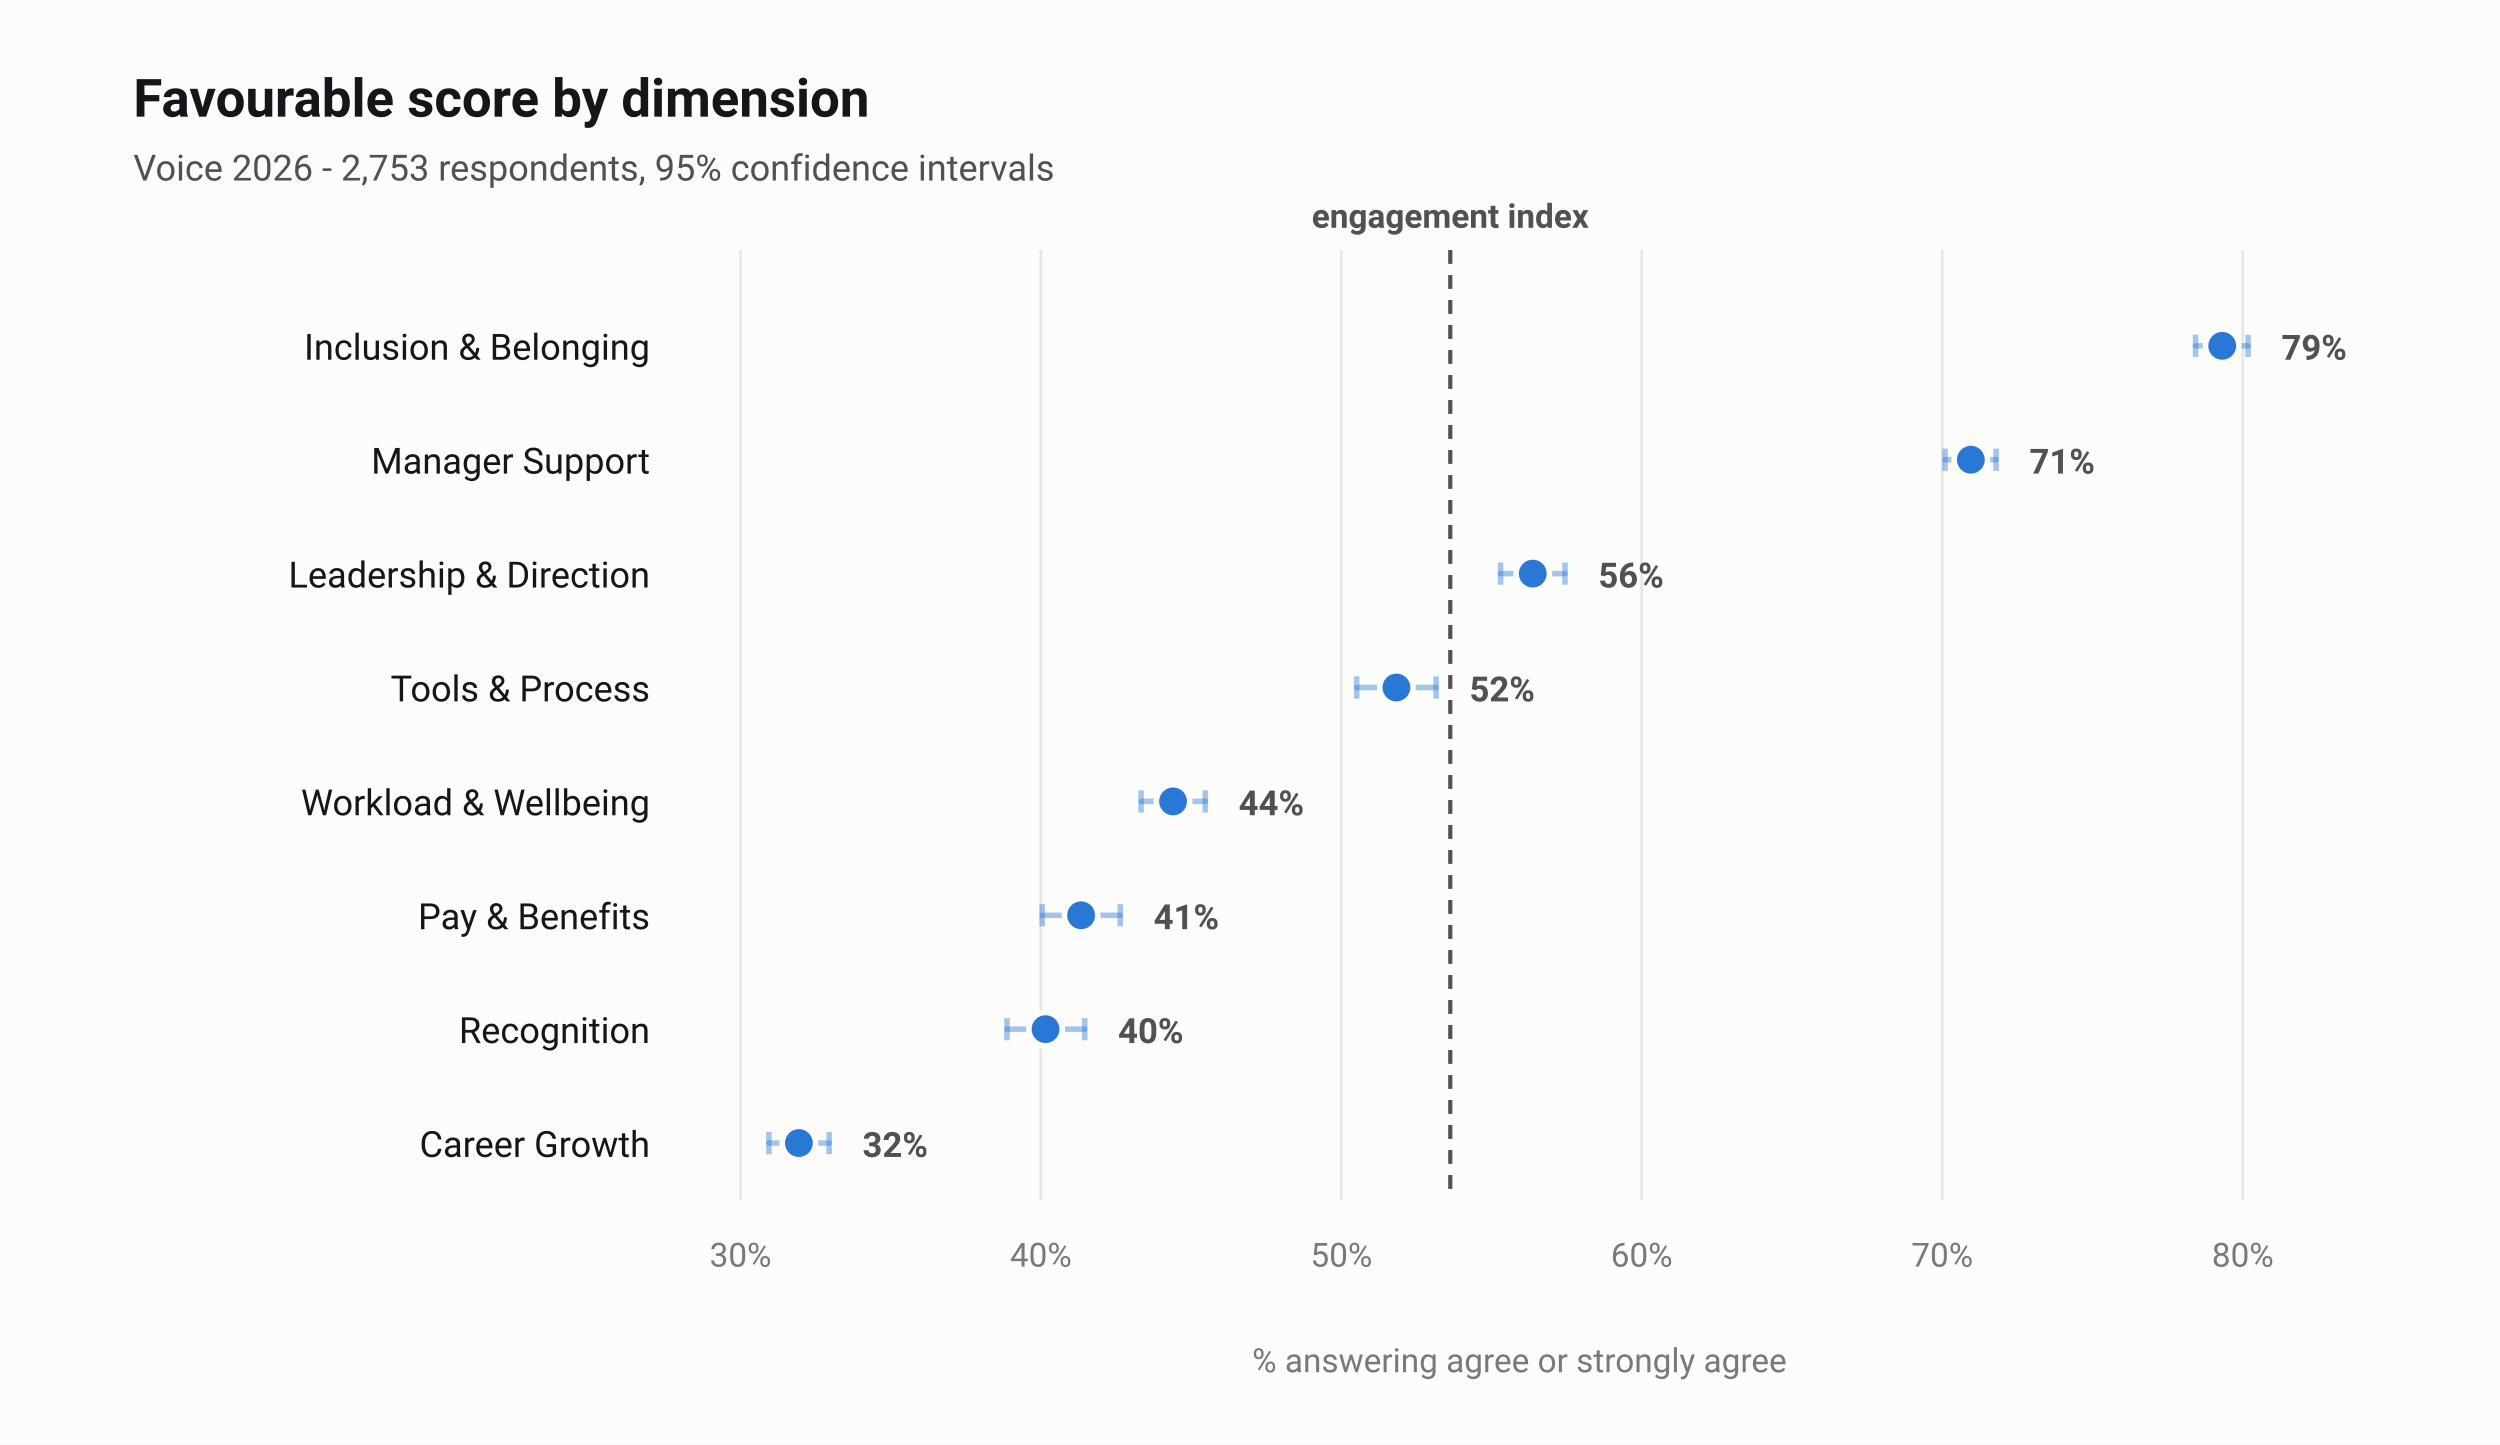
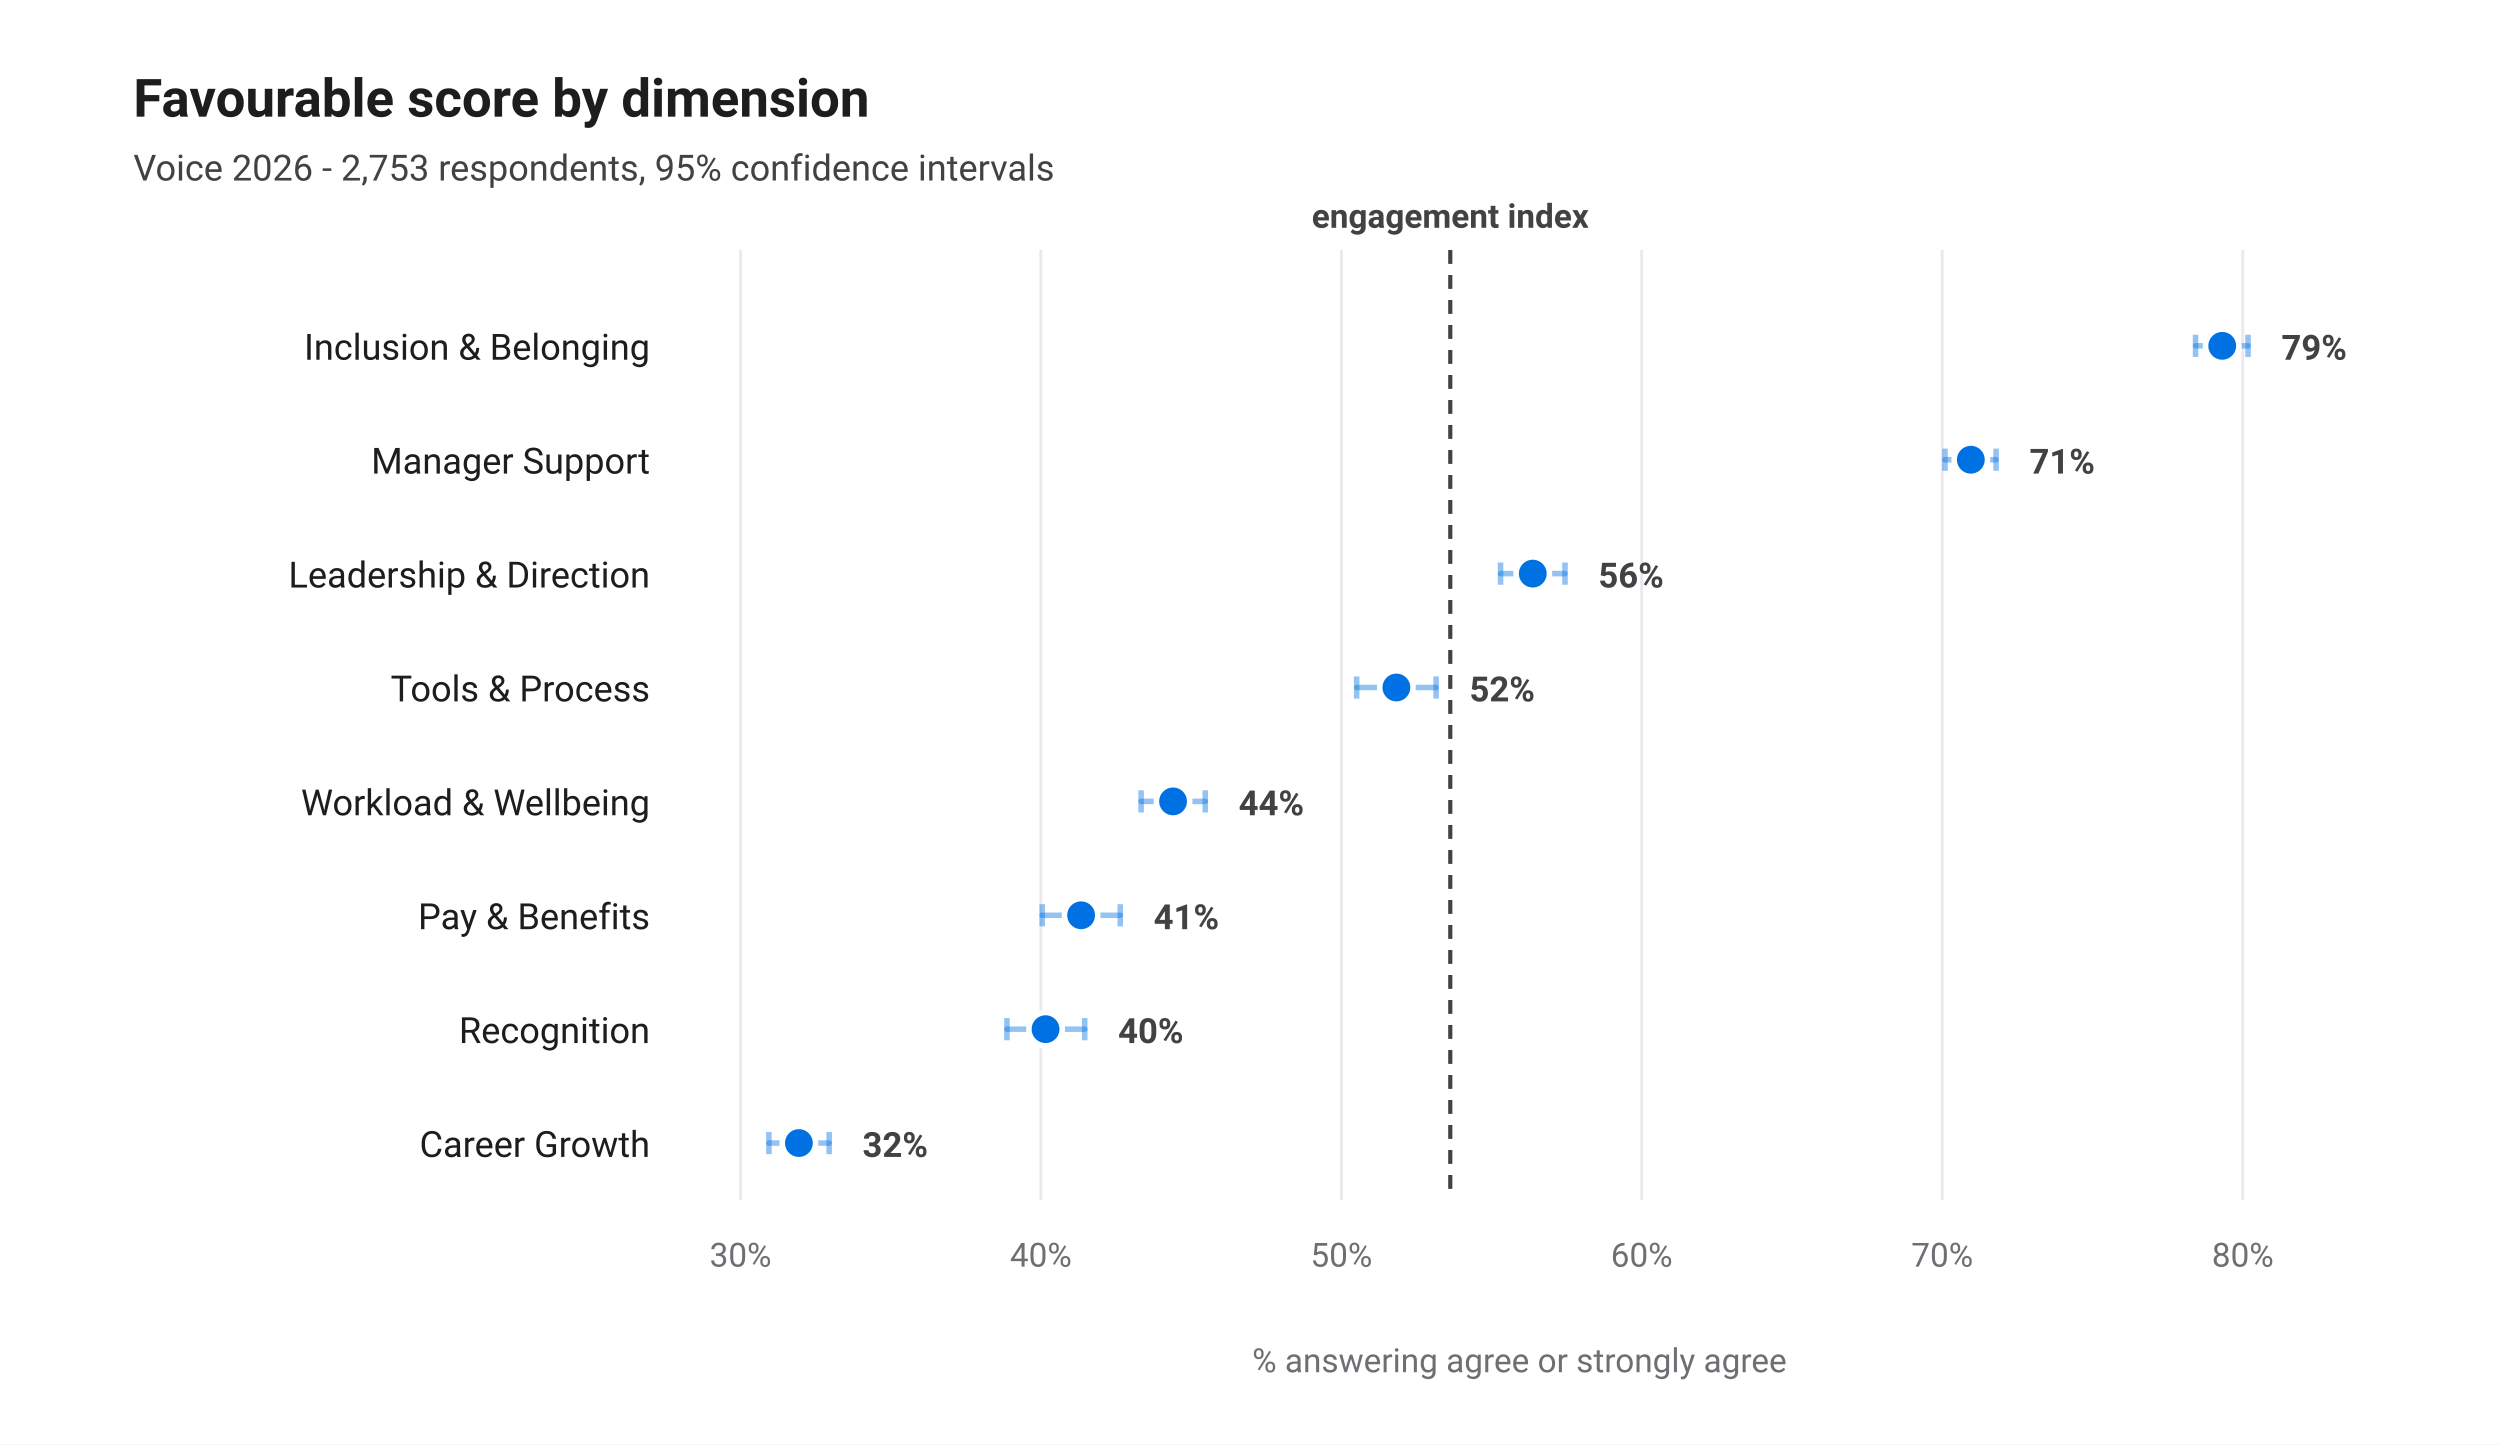
<svg xmlns="http://www.w3.org/2000/svg" viewBox="0 0 900 520" width="900" height="520" role="img">
-   <rect width="900" height="520" fill="#fcfcfb" />
-   <text x="48.0" y="42.0" font-family="-apple-system, BlinkMacSystemFont, 'Segoe UI', Roboto, Helvetica, Arial, sans-serif" font-size="19" fill="#14161a" text-anchor="start" font-weight="600" opacity="1.0">Favourable score by dimension</text>
-   <text x="48.0" y="65.0" font-family="-apple-system, BlinkMacSystemFont, 'Segoe UI', Roboto, Helvetica, Arial, sans-serif" font-size="13" fill="#52514e" text-anchor="start" font-weight="400" opacity="1.0">Voice 2026 - 2,753 respondents, 95% confidence intervals</text>
-   <line x1="266.6" y1="90" x2="266.6" y2="432" stroke="#e7e7e4" stroke-width="1" />
-   <text x="266.6" y="456.0" font-family="-apple-system, BlinkMacSystemFont, 'Segoe UI', Roboto, Helvetica, Arial, sans-serif" font-size="12" fill="#7a7975" text-anchor="middle" font-weight="400" opacity="1.0">30%</text>
-   <line x1="374.7" y1="90" x2="374.7" y2="432" stroke="#e7e7e4" stroke-width="1" />
-   <text x="374.7" y="456.0" font-family="-apple-system, BlinkMacSystemFont, 'Segoe UI', Roboto, Helvetica, Arial, sans-serif" font-size="12" fill="#7a7975" text-anchor="middle" font-weight="400" opacity="1.0">40%</text>
-   <line x1="482.9" y1="90" x2="482.9" y2="432" stroke="#e7e7e4" stroke-width="1" />
-   <text x="482.9" y="456.0" font-family="-apple-system, BlinkMacSystemFont, 'Segoe UI', Roboto, Helvetica, Arial, sans-serif" font-size="12" fill="#7a7975" text-anchor="middle" font-weight="400" opacity="1.0">50%</text>
-   <line x1="591.0" y1="90" x2="591.0" y2="432" stroke="#e7e7e4" stroke-width="1" />
-   <text x="591.0" y="456.0" font-family="-apple-system, BlinkMacSystemFont, 'Segoe UI', Roboto, Helvetica, Arial, sans-serif" font-size="12" fill="#7a7975" text-anchor="middle" font-weight="400" opacity="1.0">60%</text>
-   <line x1="699.2" y1="90" x2="699.2" y2="432" stroke="#e7e7e4" stroke-width="1" />
-   <text x="699.2" y="456.0" font-family="-apple-system, BlinkMacSystemFont, 'Segoe UI', Roboto, Helvetica, Arial, sans-serif" font-size="12" fill="#7a7975" text-anchor="middle" font-weight="400" opacity="1.0">70%</text>
-   <line x1="807.4" y1="90" x2="807.4" y2="432" stroke="#e7e7e4" stroke-width="1" />
-   <text x="807.4" y="456.0" font-family="-apple-system, BlinkMacSystemFont, 'Segoe UI', Roboto, Helvetica, Arial, sans-serif" font-size="12" fill="#7a7975" text-anchor="middle" font-weight="400" opacity="1.0">80%</text>
-   <line x1="522.1" y1="90" x2="522.1" y2="432" stroke="#52514e" stroke-width="1.5" stroke-dasharray="5 4" />
-   <text x="522.1" y="82.0" font-family="-apple-system, BlinkMacSystemFont, 'Segoe UI', Roboto, Helvetica, Arial, sans-serif" font-size="12" fill="#52514e" text-anchor="middle" font-weight="600" opacity="1.0">engagement index</text>
-   <line x1="790.4" y1="124.5" x2="809.3" y2="124.5" stroke="#2a78d6" stroke-width="2" opacity="0.42" stroke-linecap="round" />
-   <line x1="790.4" y1="120.5" x2="790.4" y2="128.5" stroke="#2a78d6" stroke-width="2" opacity="0.42" />
-   <line x1="809.3" y1="120.5" x2="809.3" y2="128.5" stroke="#2a78d6" stroke-width="2" opacity="0.42" />
-   <circle cx="800.0" cy="124.5" r="6" fill="#2a78d6" stroke="#fcfcfb" stroke-width="2" />
-   <text x="234.0" y="129.5" font-family="-apple-system, BlinkMacSystemFont, 'Segoe UI', Roboto, Helvetica, Arial, sans-serif" font-size="13" fill="#14161a" text-anchor="end" font-weight="400" opacity="1.0">Inclusion &amp; Belonging</text>
-   <text x="821.3" y="129.5" font-family="-apple-system, BlinkMacSystemFont, 'Segoe UI', Roboto, Helvetica, Arial, sans-serif" font-size="12.5" fill="#52514e" text-anchor="start" font-weight="600" opacity="1.0">79%</text>
-   <line x1="700.2" y1="165.5" x2="718.6" y2="165.5" stroke="#2a78d6" stroke-width="2" opacity="0.42" stroke-linecap="round" />
-   <line x1="700.2" y1="161.5" x2="700.2" y2="169.5" stroke="#2a78d6" stroke-width="2" opacity="0.42" />
-   <line x1="718.6" y1="161.5" x2="718.6" y2="169.5" stroke="#2a78d6" stroke-width="2" opacity="0.42" />
-   <circle cx="709.5" cy="165.5" r="6" fill="#2a78d6" stroke="#fcfcfb" stroke-width="2" />
-   <text x="234.0" y="170.5" font-family="-apple-system, BlinkMacSystemFont, 'Segoe UI', Roboto, Helvetica, Arial, sans-serif" font-size="13" fill="#14161a" text-anchor="end" font-weight="400" opacity="1.0">Manager Support</text>
-   <text x="730.6" y="170.5" font-family="-apple-system, BlinkMacSystemFont, 'Segoe UI', Roboto, Helvetica, Arial, sans-serif" font-size="12.5" fill="#52514e" text-anchor="start" font-weight="600" opacity="1.0">71%</text>
-   <line x1="540.2" y1="206.5" x2="563.4" y2="206.5" stroke="#2a78d6" stroke-width="2" opacity="0.42" stroke-linecap="round" />
-   <line x1="540.2" y1="202.5" x2="540.2" y2="210.5" stroke="#2a78d6" stroke-width="2" opacity="0.42" />
-   <line x1="563.4" y1="202.5" x2="563.4" y2="210.5" stroke="#2a78d6" stroke-width="2" opacity="0.42" />
-   <circle cx="551.8" cy="206.5" r="6" fill="#2a78d6" stroke="#fcfcfb" stroke-width="2" />
-   <text x="234.0" y="211.5" font-family="-apple-system, BlinkMacSystemFont, 'Segoe UI', Roboto, Helvetica, Arial, sans-serif" font-size="13" fill="#14161a" text-anchor="end" font-weight="400" opacity="1.0">Leadership &amp; Direction</text>
-   <text x="575.4" y="211.5" font-family="-apple-system, BlinkMacSystemFont, 'Segoe UI', Roboto, Helvetica, Arial, sans-serif" font-size="12.5" fill="#52514e" text-anchor="start" font-weight="600" opacity="1.0">56%</text>
-   <line x1="488.4" y1="247.5" x2="517.0" y2="247.5" stroke="#2a78d6" stroke-width="2" opacity="0.42" stroke-linecap="round" />
-   <line x1="488.4" y1="243.5" x2="488.4" y2="251.5" stroke="#2a78d6" stroke-width="2" opacity="0.42" />
-   <line x1="517.0" y1="243.5" x2="517.0" y2="251.5" stroke="#2a78d6" stroke-width="2" opacity="0.42" />
-   <circle cx="502.7" cy="247.5" r="6" fill="#2a78d6" stroke="#fcfcfb" stroke-width="2" />
-   <text x="234.0" y="252.5" font-family="-apple-system, BlinkMacSystemFont, 'Segoe UI', Roboto, Helvetica, Arial, sans-serif" font-size="13" fill="#14161a" text-anchor="end" font-weight="400" opacity="1.0">Tools &amp; Process</text>
-   <text x="529.0" y="252.5" font-family="-apple-system, BlinkMacSystemFont, 'Segoe UI', Roboto, Helvetica, Arial, sans-serif" font-size="12.5" fill="#52514e" text-anchor="start" font-weight="600" opacity="1.0">52%</text>
-   <line x1="410.8" y1="288.5" x2="433.9" y2="288.5" stroke="#2a78d6" stroke-width="2" opacity="0.42" stroke-linecap="round" />
-   <line x1="410.8" y1="284.5" x2="410.8" y2="292.5" stroke="#2a78d6" stroke-width="2" opacity="0.42" />
-   <line x1="433.9" y1="284.5" x2="433.9" y2="292.5" stroke="#2a78d6" stroke-width="2" opacity="0.42" />
-   <circle cx="422.3" cy="288.5" r="6" fill="#2a78d6" stroke="#fcfcfb" stroke-width="2" />
-   <text x="234.0" y="293.5" font-family="-apple-system, BlinkMacSystemFont, 'Segoe UI', Roboto, Helvetica, Arial, sans-serif" font-size="13" fill="#14161a" text-anchor="end" font-weight="400" opacity="1.0">Workload &amp; Wellbeing</text>
-   <text x="445.9" y="293.5" font-family="-apple-system, BlinkMacSystemFont, 'Segoe UI', Roboto, Helvetica, Arial, sans-serif" font-size="12.5" fill="#52514e" text-anchor="start" font-weight="600" opacity="1.0">44%</text>
-   <line x1="375.2" y1="329.5" x2="403.3" y2="329.5" stroke="#2a78d6" stroke-width="2" opacity="0.42" stroke-linecap="round" />
-   <line x1="375.2" y1="325.5" x2="375.2" y2="333.5" stroke="#2a78d6" stroke-width="2" opacity="0.42" />
-   <line x1="403.3" y1="325.5" x2="403.3" y2="333.5" stroke="#2a78d6" stroke-width="2" opacity="0.42" />
-   <circle cx="389.2" cy="329.5" r="6" fill="#2a78d6" stroke="#fcfcfb" stroke-width="2" />
-   <text x="234.0" y="334.5" font-family="-apple-system, BlinkMacSystemFont, 'Segoe UI', Roboto, Helvetica, Arial, sans-serif" font-size="13" fill="#14161a" text-anchor="end" font-weight="400" opacity="1.0">Pay &amp; Benefits</text>
-   <text x="415.3" y="334.5" font-family="-apple-system, BlinkMacSystemFont, 'Segoe UI', Roboto, Helvetica, Arial, sans-serif" font-size="12.5" fill="#52514e" text-anchor="start" font-weight="600" opacity="1.0">41%</text>
-   <line x1="362.5" y1="370.5" x2="390.5" y2="370.5" stroke="#2a78d6" stroke-width="2" opacity="0.42" stroke-linecap="round" />
-   <line x1="362.5" y1="366.5" x2="362.5" y2="374.5" stroke="#2a78d6" stroke-width="2" opacity="0.42" />
-   <line x1="390.5" y1="366.5" x2="390.5" y2="374.5" stroke="#2a78d6" stroke-width="2" opacity="0.42" />
-   <circle cx="376.4" cy="370.5" r="6" fill="#2a78d6" stroke="#fcfcfb" stroke-width="2" />
-   <text x="234.0" y="375.5" font-family="-apple-system, BlinkMacSystemFont, 'Segoe UI', Roboto, Helvetica, Arial, sans-serif" font-size="13" fill="#14161a" text-anchor="end" font-weight="400" opacity="1.0">Recognition</text>
-   <text x="402.5" y="375.5" font-family="-apple-system, BlinkMacSystemFont, 'Segoe UI', Roboto, Helvetica, Arial, sans-serif" font-size="12.5" fill="#52514e" text-anchor="start" font-weight="600" opacity="1.0">40%</text>
-   <line x1="276.8" y1="411.5" x2="298.5" y2="411.5" stroke="#2a78d6" stroke-width="2" opacity="0.42" stroke-linecap="round" />
-   <line x1="276.8" y1="407.5" x2="276.8" y2="415.5" stroke="#2a78d6" stroke-width="2" opacity="0.42" />
-   <line x1="298.5" y1="407.5" x2="298.5" y2="415.5" stroke="#2a78d6" stroke-width="2" opacity="0.42" />
-   <circle cx="287.6" cy="411.5" r="6" fill="#2a78d6" stroke="#fcfcfb" stroke-width="2" />
-   <text x="234.0" y="416.5" font-family="-apple-system, BlinkMacSystemFont, 'Segoe UI', Roboto, Helvetica, Arial, sans-serif" font-size="13" fill="#14161a" text-anchor="end" font-weight="400" opacity="1.0">Career Growth</text>
-   <text x="310.5" y="416.5" font-family="-apple-system, BlinkMacSystemFont, 'Segoe UI', Roboto, Helvetica, Arial, sans-serif" font-size="12.5" fill="#52514e" text-anchor="start" font-weight="600" opacity="1.0">32%</text>
-   <text x="547.0" y="494.0" font-family="-apple-system, BlinkMacSystemFont, 'Segoe UI', Roboto, Helvetica, Arial, sans-serif" font-size="12" fill="#7a7975" text-anchor="middle" font-weight="400" opacity="1.0">% answering agree or strongly agree</text>
+   <rect width="900" height="520" fill="#ffffff" />
+   <text x="48.0" y="42.0" font-family="-apple-system, BlinkMacSystemFont, 'SF Pro Text', 'Segoe UI', Roboto, Helvetica, Arial, sans-serif" font-size="19" fill="#1d1d1f" text-anchor="start" font-weight="600" opacity="1.0">Favourable score by dimension</text>
+   <text x="48.0" y="65.0" font-family="-apple-system, BlinkMacSystemFont, 'SF Pro Text', 'Segoe UI', Roboto, Helvetica, Arial, sans-serif" font-size="13" fill="#424245" text-anchor="start" font-weight="400" opacity="1.0">Voice 2026 - 2,753 respondents, 95% confidence intervals</text>
+   <line x1="266.6" y1="90" x2="266.6" y2="432" stroke="#e8e8ed" stroke-width="1" />
+   <text x="266.6" y="456.0" font-family="-apple-system, BlinkMacSystemFont, 'SF Pro Text', 'Segoe UI', Roboto, Helvetica, Arial, sans-serif" font-size="12" fill="#6e6e73" text-anchor="middle" font-weight="400" opacity="1.0">30%</text>
+   <line x1="374.7" y1="90" x2="374.7" y2="432" stroke="#e8e8ed" stroke-width="1" />
+   <text x="374.7" y="456.0" font-family="-apple-system, BlinkMacSystemFont, 'SF Pro Text', 'Segoe UI', Roboto, Helvetica, Arial, sans-serif" font-size="12" fill="#6e6e73" text-anchor="middle" font-weight="400" opacity="1.0">40%</text>
+   <line x1="482.9" y1="90" x2="482.9" y2="432" stroke="#e8e8ed" stroke-width="1" />
+   <text x="482.9" y="456.0" font-family="-apple-system, BlinkMacSystemFont, 'SF Pro Text', 'Segoe UI', Roboto, Helvetica, Arial, sans-serif" font-size="12" fill="#6e6e73" text-anchor="middle" font-weight="400" opacity="1.0">50%</text>
+   <line x1="591.0" y1="90" x2="591.0" y2="432" stroke="#e8e8ed" stroke-width="1" />
+   <text x="591.0" y="456.0" font-family="-apple-system, BlinkMacSystemFont, 'SF Pro Text', 'Segoe UI', Roboto, Helvetica, Arial, sans-serif" font-size="12" fill="#6e6e73" text-anchor="middle" font-weight="400" opacity="1.0">60%</text>
+   <line x1="699.2" y1="90" x2="699.2" y2="432" stroke="#e8e8ed" stroke-width="1" />
+   <text x="699.2" y="456.0" font-family="-apple-system, BlinkMacSystemFont, 'SF Pro Text', 'Segoe UI', Roboto, Helvetica, Arial, sans-serif" font-size="12" fill="#6e6e73" text-anchor="middle" font-weight="400" opacity="1.0">70%</text>
+   <line x1="807.4" y1="90" x2="807.4" y2="432" stroke="#e8e8ed" stroke-width="1" />
+   <text x="807.4" y="456.0" font-family="-apple-system, BlinkMacSystemFont, 'SF Pro Text', 'Segoe UI', Roboto, Helvetica, Arial, sans-serif" font-size="12" fill="#6e6e73" text-anchor="middle" font-weight="400" opacity="1.0">80%</text>
+   <line x1="522.1" y1="90" x2="522.1" y2="432" stroke="#424245" stroke-width="1.5" stroke-dasharray="5 4" />
+   <text x="522.1" y="82.0" font-family="-apple-system, BlinkMacSystemFont, 'SF Pro Text', 'Segoe UI', Roboto, Helvetica, Arial, sans-serif" font-size="12" fill="#424245" text-anchor="middle" font-weight="600" opacity="1.0">engagement index</text>
+   <line x1="790.4" y1="124.5" x2="809.3" y2="124.5" stroke="#0071e3" stroke-width="2" opacity="0.42" stroke-linecap="round" />
+   <line x1="790.4" y1="120.5" x2="790.4" y2="128.5" stroke="#0071e3" stroke-width="2" opacity="0.42" />
+   <line x1="809.3" y1="120.5" x2="809.3" y2="128.5" stroke="#0071e3" stroke-width="2" opacity="0.42" />
+   <circle cx="800.0" cy="124.5" r="6" fill="#0071e3" stroke="#ffffff" stroke-width="2" />
+   <text x="234.0" y="129.5" font-family="-apple-system, BlinkMacSystemFont, 'SF Pro Text', 'Segoe UI', Roboto, Helvetica, Arial, sans-serif" font-size="13" fill="#1d1d1f" text-anchor="end" font-weight="400" opacity="1.0">Inclusion &amp; Belonging</text>
+   <text x="821.3" y="129.5" font-family="-apple-system, BlinkMacSystemFont, 'SF Pro Text', 'Segoe UI', Roboto, Helvetica, Arial, sans-serif" font-size="12.5" fill="#424245" text-anchor="start" font-weight="600" opacity="1.0">79%</text>
+   <line x1="700.2" y1="165.5" x2="718.6" y2="165.5" stroke="#0071e3" stroke-width="2" opacity="0.42" stroke-linecap="round" />
+   <line x1="700.2" y1="161.5" x2="700.2" y2="169.5" stroke="#0071e3" stroke-width="2" opacity="0.42" />
+   <line x1="718.6" y1="161.5" x2="718.6" y2="169.5" stroke="#0071e3" stroke-width="2" opacity="0.42" />
+   <circle cx="709.5" cy="165.5" r="6" fill="#0071e3" stroke="#ffffff" stroke-width="2" />
+   <text x="234.0" y="170.5" font-family="-apple-system, BlinkMacSystemFont, 'SF Pro Text', 'Segoe UI', Roboto, Helvetica, Arial, sans-serif" font-size="13" fill="#1d1d1f" text-anchor="end" font-weight="400" opacity="1.0">Manager Support</text>
+   <text x="730.6" y="170.5" font-family="-apple-system, BlinkMacSystemFont, 'SF Pro Text', 'Segoe UI', Roboto, Helvetica, Arial, sans-serif" font-size="12.5" fill="#424245" text-anchor="start" font-weight="600" opacity="1.0">71%</text>
+   <line x1="540.2" y1="206.5" x2="563.4" y2="206.5" stroke="#0071e3" stroke-width="2" opacity="0.42" stroke-linecap="round" />
+   <line x1="540.2" y1="202.5" x2="540.2" y2="210.5" stroke="#0071e3" stroke-width="2" opacity="0.42" />
+   <line x1="563.4" y1="202.5" x2="563.4" y2="210.5" stroke="#0071e3" stroke-width="2" opacity="0.42" />
+   <circle cx="551.8" cy="206.5" r="6" fill="#0071e3" stroke="#ffffff" stroke-width="2" />
+   <text x="234.0" y="211.5" font-family="-apple-system, BlinkMacSystemFont, 'SF Pro Text', 'Segoe UI', Roboto, Helvetica, Arial, sans-serif" font-size="13" fill="#1d1d1f" text-anchor="end" font-weight="400" opacity="1.0">Leadership &amp; Direction</text>
+   <text x="575.4" y="211.5" font-family="-apple-system, BlinkMacSystemFont, 'SF Pro Text', 'Segoe UI', Roboto, Helvetica, Arial, sans-serif" font-size="12.5" fill="#424245" text-anchor="start" font-weight="600" opacity="1.0">56%</text>
+   <line x1="488.4" y1="247.5" x2="517.0" y2="247.5" stroke="#0071e3" stroke-width="2" opacity="0.42" stroke-linecap="round" />
+   <line x1="488.4" y1="243.5" x2="488.4" y2="251.5" stroke="#0071e3" stroke-width="2" opacity="0.42" />
+   <line x1="517.0" y1="243.5" x2="517.0" y2="251.5" stroke="#0071e3" stroke-width="2" opacity="0.42" />
+   <circle cx="502.7" cy="247.5" r="6" fill="#0071e3" stroke="#ffffff" stroke-width="2" />
+   <text x="234.0" y="252.5" font-family="-apple-system, BlinkMacSystemFont, 'SF Pro Text', 'Segoe UI', Roboto, Helvetica, Arial, sans-serif" font-size="13" fill="#1d1d1f" text-anchor="end" font-weight="400" opacity="1.0">Tools &amp; Process</text>
+   <text x="529.0" y="252.5" font-family="-apple-system, BlinkMacSystemFont, 'SF Pro Text', 'Segoe UI', Roboto, Helvetica, Arial, sans-serif" font-size="12.5" fill="#424245" text-anchor="start" font-weight="600" opacity="1.0">52%</text>
+   <line x1="410.8" y1="288.5" x2="433.9" y2="288.5" stroke="#0071e3" stroke-width="2" opacity="0.42" stroke-linecap="round" />
+   <line x1="410.8" y1="284.5" x2="410.8" y2="292.5" stroke="#0071e3" stroke-width="2" opacity="0.42" />
+   <line x1="433.9" y1="284.5" x2="433.9" y2="292.5" stroke="#0071e3" stroke-width="2" opacity="0.42" />
+   <circle cx="422.3" cy="288.5" r="6" fill="#0071e3" stroke="#ffffff" stroke-width="2" />
+   <text x="234.0" y="293.5" font-family="-apple-system, BlinkMacSystemFont, 'SF Pro Text', 'Segoe UI', Roboto, Helvetica, Arial, sans-serif" font-size="13" fill="#1d1d1f" text-anchor="end" font-weight="400" opacity="1.0">Workload &amp; Wellbeing</text>
+   <text x="445.9" y="293.5" font-family="-apple-system, BlinkMacSystemFont, 'SF Pro Text', 'Segoe UI', Roboto, Helvetica, Arial, sans-serif" font-size="12.5" fill="#424245" text-anchor="start" font-weight="600" opacity="1.0">44%</text>
+   <line x1="375.2" y1="329.5" x2="403.3" y2="329.5" stroke="#0071e3" stroke-width="2" opacity="0.42" stroke-linecap="round" />
+   <line x1="375.2" y1="325.5" x2="375.2" y2="333.5" stroke="#0071e3" stroke-width="2" opacity="0.42" />
+   <line x1="403.3" y1="325.5" x2="403.3" y2="333.5" stroke="#0071e3" stroke-width="2" opacity="0.42" />
+   <circle cx="389.2" cy="329.5" r="6" fill="#0071e3" stroke="#ffffff" stroke-width="2" />
+   <text x="234.0" y="334.5" font-family="-apple-system, BlinkMacSystemFont, 'SF Pro Text', 'Segoe UI', Roboto, Helvetica, Arial, sans-serif" font-size="13" fill="#1d1d1f" text-anchor="end" font-weight="400" opacity="1.0">Pay &amp; Benefits</text>
+   <text x="415.3" y="334.5" font-family="-apple-system, BlinkMacSystemFont, 'SF Pro Text', 'Segoe UI', Roboto, Helvetica, Arial, sans-serif" font-size="12.5" fill="#424245" text-anchor="start" font-weight="600" opacity="1.0">41%</text>
+   <line x1="362.5" y1="370.5" x2="390.5" y2="370.5" stroke="#0071e3" stroke-width="2" opacity="0.42" stroke-linecap="round" />
+   <line x1="362.5" y1="366.5" x2="362.5" y2="374.5" stroke="#0071e3" stroke-width="2" opacity="0.42" />
+   <line x1="390.5" y1="366.5" x2="390.5" y2="374.5" stroke="#0071e3" stroke-width="2" opacity="0.42" />
+   <circle cx="376.4" cy="370.5" r="6" fill="#0071e3" stroke="#ffffff" stroke-width="2" />
+   <text x="234.0" y="375.5" font-family="-apple-system, BlinkMacSystemFont, 'SF Pro Text', 'Segoe UI', Roboto, Helvetica, Arial, sans-serif" font-size="13" fill="#1d1d1f" text-anchor="end" font-weight="400" opacity="1.0">Recognition</text>
+   <text x="402.5" y="375.5" font-family="-apple-system, BlinkMacSystemFont, 'SF Pro Text', 'Segoe UI', Roboto, Helvetica, Arial, sans-serif" font-size="12.5" fill="#424245" text-anchor="start" font-weight="600" opacity="1.0">40%</text>
+   <line x1="276.8" y1="411.5" x2="298.5" y2="411.5" stroke="#0071e3" stroke-width="2" opacity="0.42" stroke-linecap="round" />
+   <line x1="276.8" y1="407.5" x2="276.8" y2="415.5" stroke="#0071e3" stroke-width="2" opacity="0.42" />
+   <line x1="298.5" y1="407.5" x2="298.5" y2="415.5" stroke="#0071e3" stroke-width="2" opacity="0.42" />
+   <circle cx="287.6" cy="411.5" r="6" fill="#0071e3" stroke="#ffffff" stroke-width="2" />
+   <text x="234.0" y="416.5" font-family="-apple-system, BlinkMacSystemFont, 'SF Pro Text', 'Segoe UI', Roboto, Helvetica, Arial, sans-serif" font-size="13" fill="#1d1d1f" text-anchor="end" font-weight="400" opacity="1.0">Career Growth</text>
+   <text x="310.5" y="416.5" font-family="-apple-system, BlinkMacSystemFont, 'SF Pro Text', 'Segoe UI', Roboto, Helvetica, Arial, sans-serif" font-size="12.5" fill="#424245" text-anchor="start" font-weight="600" opacity="1.0">32%</text>
+   <text x="547.0" y="494.0" font-family="-apple-system, BlinkMacSystemFont, 'SF Pro Text', 'Segoe UI', Roboto, Helvetica, Arial, sans-serif" font-size="12" fill="#6e6e73" text-anchor="middle" font-weight="400" opacity="1.0">% answering agree or strongly agree</text>
</svg>
